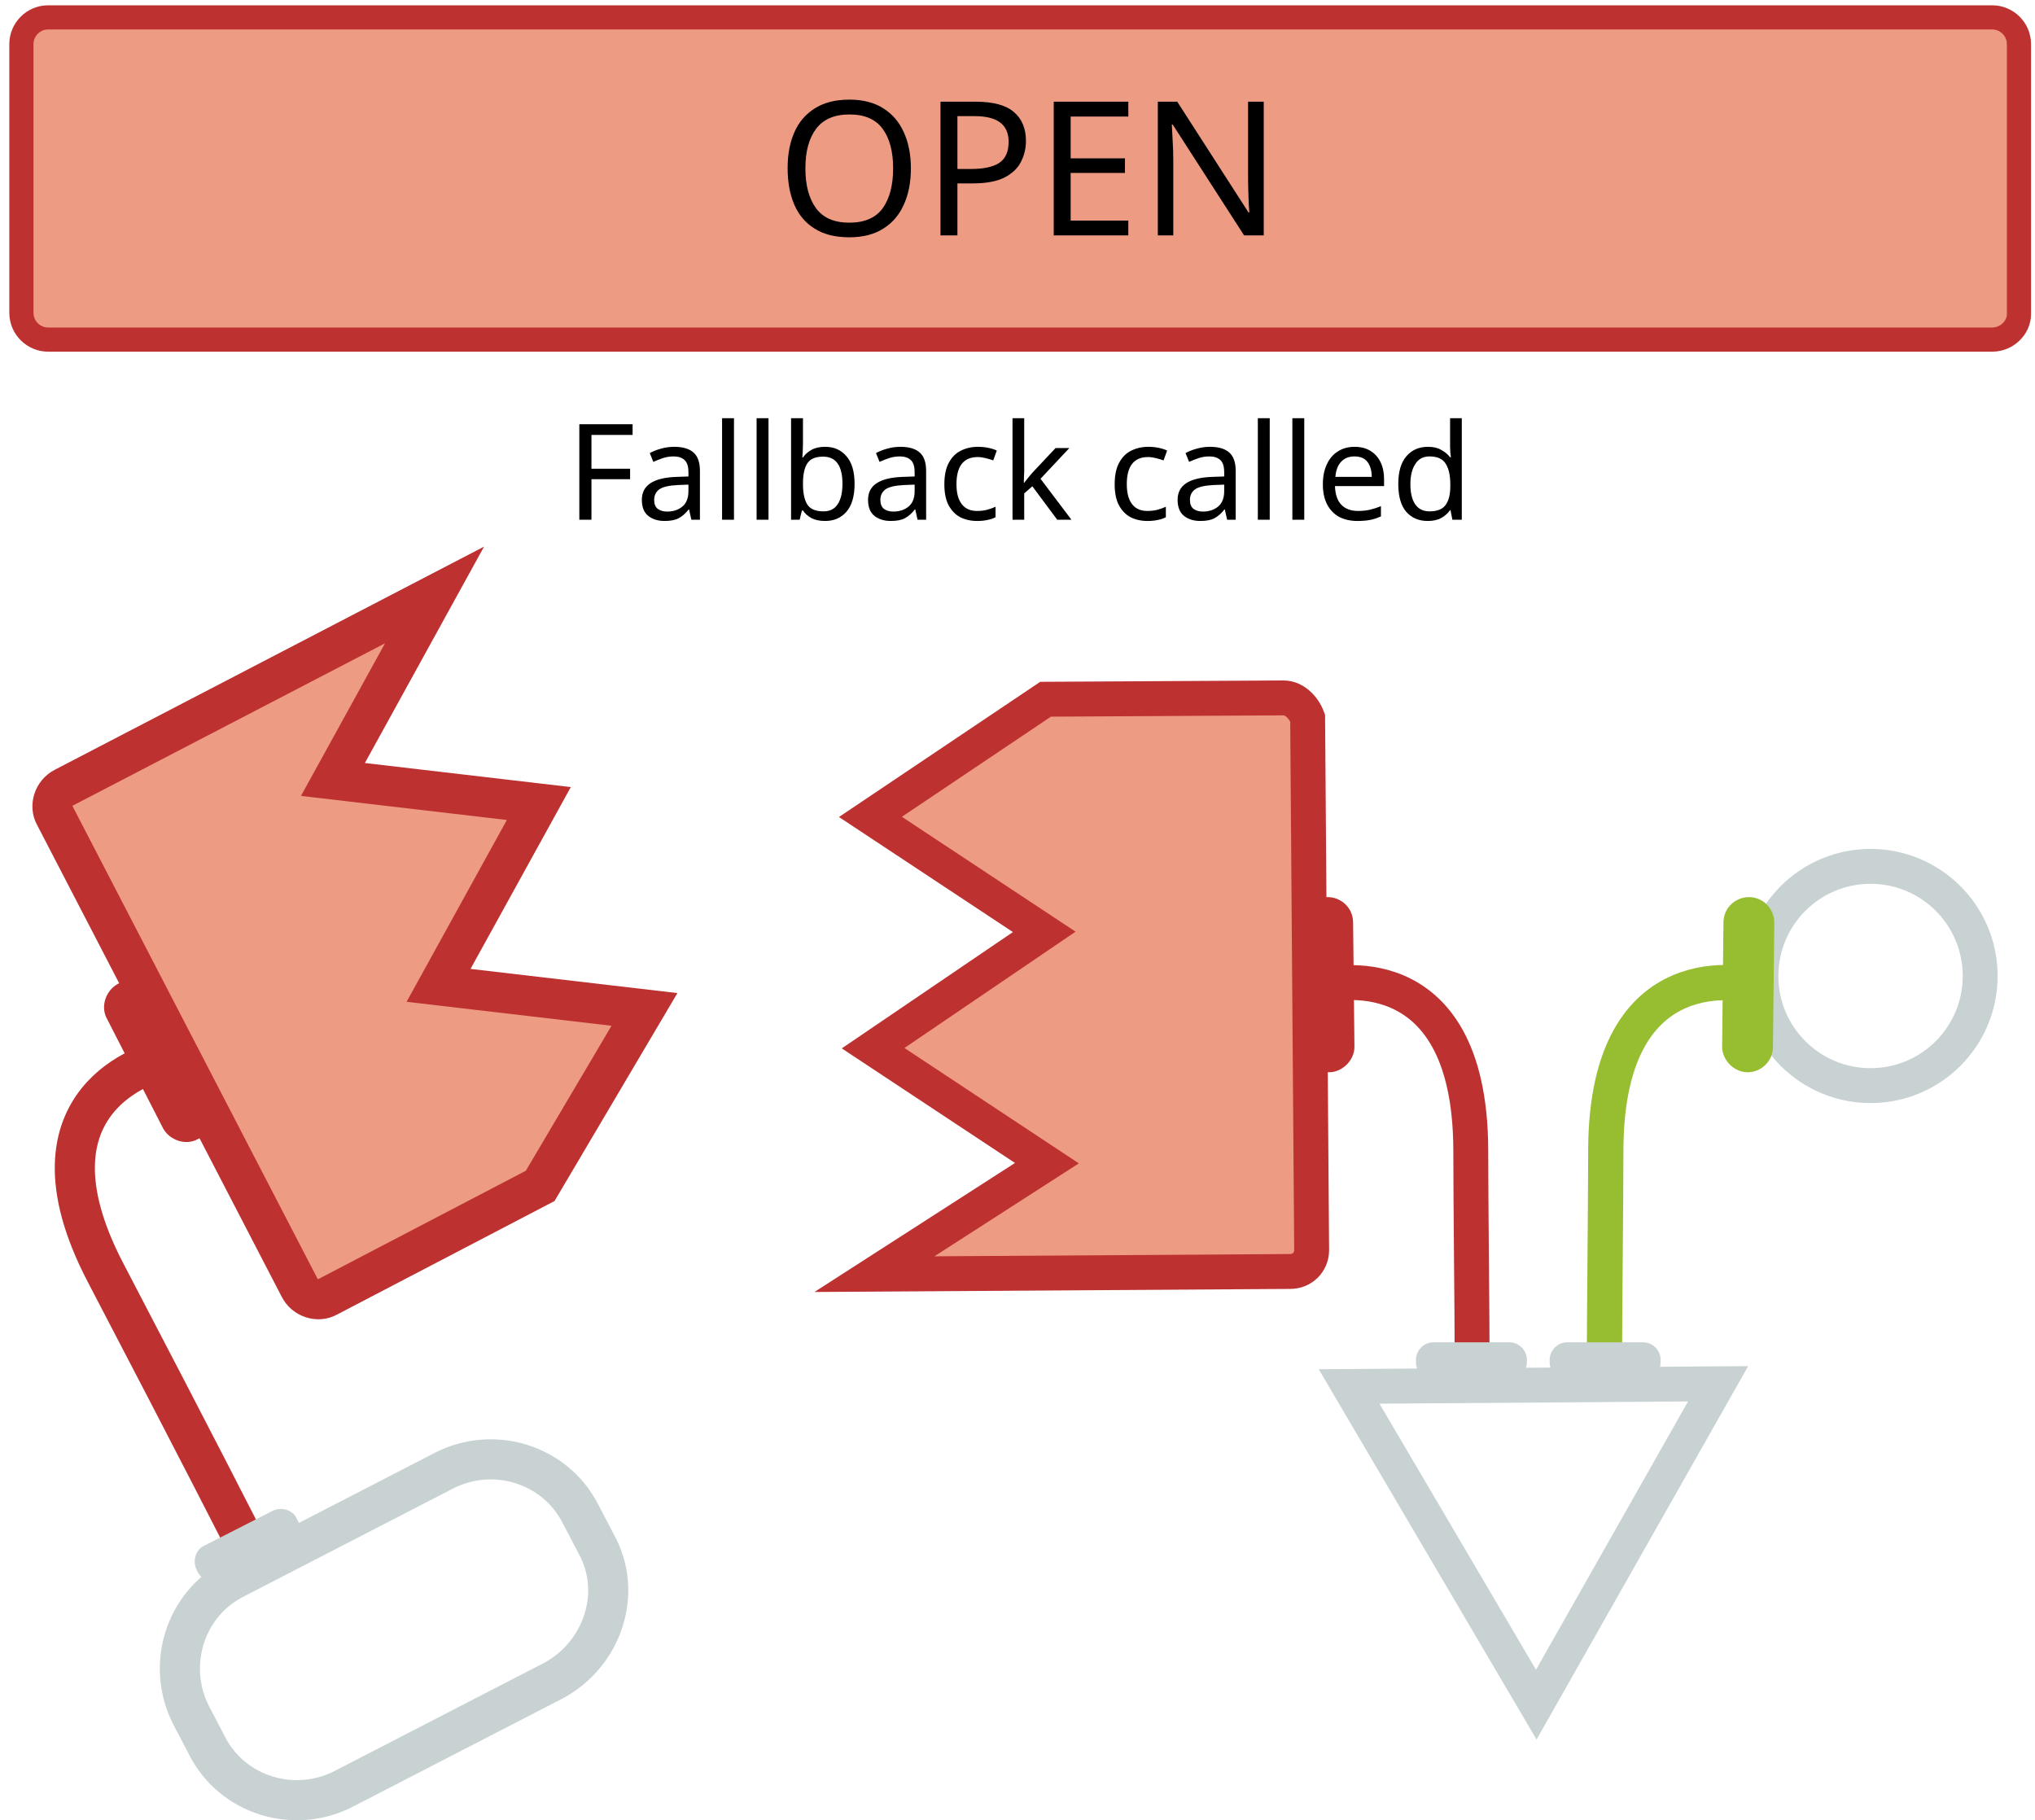
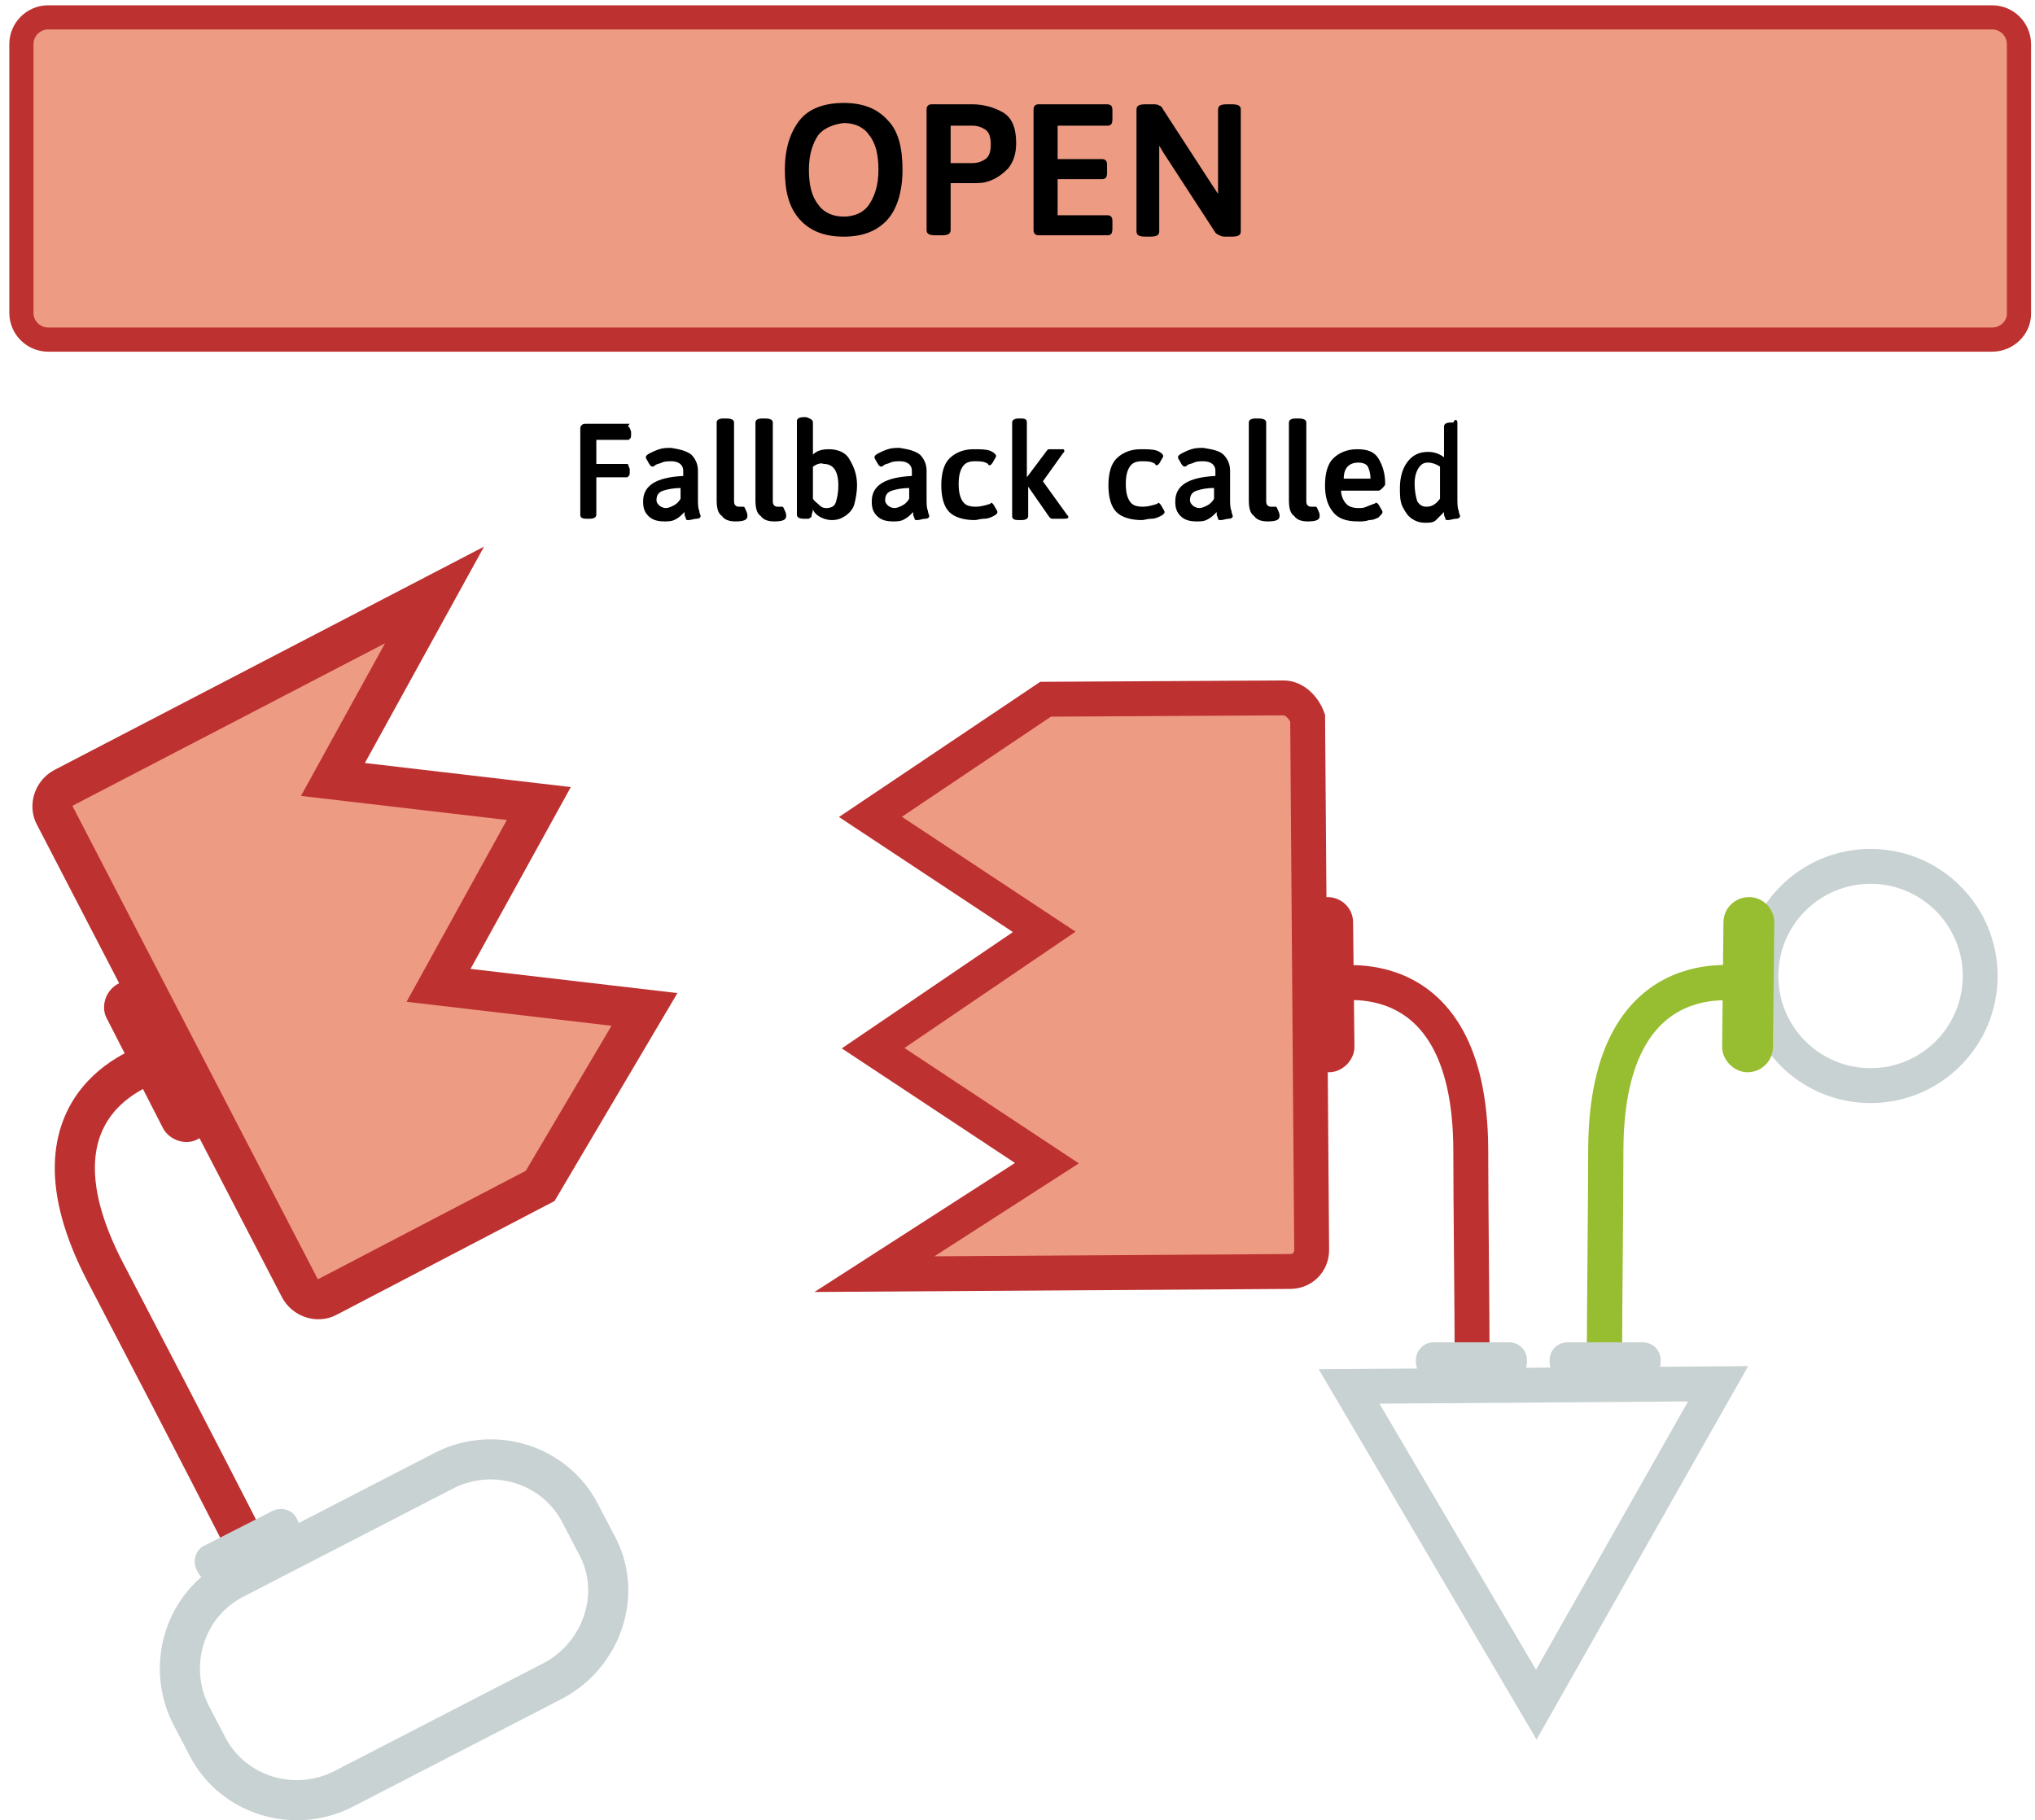
<svg xmlns="http://www.w3.org/2000/svg" version="1.1" id="Layer_1" x="0px" y="0px" width="152.2px" height="136.1px" viewBox="0 0 152.2 136.1" style="enable-background:new 0 0 152.2 136.1;" xml:space="preserve">
  <style type="text/css">
	.st0{fill:#D1EE83;stroke:#97BD30;stroke-width:2.5;stroke-miterlimit:10;}
	.st1{fill:#D1EE83;stroke:#97BD30;stroke-width:4;stroke-miterlimit:10;}
	.st2{fill:#97BD30;}
	.st3{fill:none;stroke:#97BD30;stroke-width:4;stroke-miterlimit:10;}
	.st4{fill:none;stroke:#C8D2D2;stroke-width:4;stroke-miterlimit:10;}
	.st5{fill:#C8D2D2;}
	.st6{fill:#D1EE83;stroke:#97BD30;stroke-width:3.499;stroke-miterlimit:10;}
	.st7{fill:#D1EE83;stroke:#97BD30;stroke-width:5.681;stroke-miterlimit:10;}
	.st8{fill:none;stroke:#97BD30;stroke-width:4.871;stroke-miterlimit:10;}
	.st9{fill:none;stroke:#C8D2D2;stroke-width:4.808;stroke-miterlimit:10;}
	.st10{fill:none;stroke:#C8D2D2;stroke-width:3.242;stroke-miterlimit:10;}
	.st11{fill:none;stroke:#97BD30;stroke-width:2.5;stroke-miterlimit:10;}
	.st12{fill:#EE9B83;stroke:#BD3130;stroke-width:2.5;stroke-miterlimit:10;}
	.st13{fill:#BD3130;}
	.st14{fill:none;stroke:#BD3130;stroke-width:4;stroke-miterlimit:10;}
	.st15{fill:#EE9B83;stroke:#BD3130;stroke-width:4;stroke-miterlimit:10;}
	.st16{fill:none;stroke:#97BD30;stroke-width:3;stroke-miterlimit:10;}
	.st17{fill:#FF990D;}
	.st18{fill:none;stroke:#BD3130;stroke-width:2.404;stroke-miterlimit:10;}
	.st19{fill:none;stroke:#C8D2D2;stroke-width:2.404;stroke-miterlimit:10;}
	.st20{fill:#EE9B83;stroke:#BD3130;stroke-width:2.404;stroke-miterlimit:10;}
	.st21{fill:#D1EE83;stroke:#97BD30;stroke-width:1.807;stroke-miterlimit:10;}
	.st22{fill:#D1EE83;stroke:#97BD30;stroke-width:3;stroke-miterlimit:10;}
	.st23{fill:none;stroke:#C8D2D2;stroke-width:3;stroke-miterlimit:10;}
	.st24{fill:#D1EE83;stroke:#97BD30;stroke-width:2.661;stroke-miterlimit:10;}
	.st25{fill:none;stroke:#BD3130;stroke-width:2.661;stroke-miterlimit:10;}
	.st26{fill:none;stroke:#97BD30;stroke-width:2.661;stroke-miterlimit:10;}
	.st27{fill:#EE9B83;stroke:#BD3130;stroke-width:2.661;stroke-miterlimit:10;}
	.st28{fill:none;stroke:#C8D2D2;stroke-width:2.661;stroke-miterlimit:10;}
	.st29{fill:#EE9B83;stroke:#BD3130;stroke-width:1.807;stroke-miterlimit:10;}
	.st30{fill:none;stroke:#97BD30;stroke-width:1.807;stroke-miterlimit:10;}
	.st31{fill:none;stroke:#BD3130;stroke-width:2.97;stroke-miterlimit:10;}
	.st32{fill:none;stroke:#C8D2D2;stroke-width:2.97;stroke-miterlimit:10;}
	.st33{fill:#EE9B83;stroke:#BD3130;stroke-width:2.97;stroke-miterlimit:10;}
- 	.st34{font-family:'Asap-Medium';}
- 	.st35{font-size:14px;}
- 	.st36{font-size:10px;}
- 	.st37{fill:none;stroke:#BD3130;stroke-width:3;stroke-miterlimit:10;}
- 	.st38{fill:#EE9B83;stroke:#BD3130;stroke-width:3;stroke-miterlimit:10;}
- 	.st39{fill:none;stroke:#BD3130;stroke-width:2.61;stroke-miterlimit:10;}
- 	.st40{fill:none;stroke:#C8D2D2;stroke-width:2.61;stroke-miterlimit:10;}
- 	.st41{fill:#EE9B83;stroke:#BD3130;stroke-width:2.61;stroke-miterlimit:10;}
- 	.st42{fill:none;stroke:#97BD30;stroke-width:2.636;stroke-miterlimit:10;}
- 	.st43{fill:none;stroke:#97BD30;stroke-width:1.807;stroke-miterlimit:10;}
+ 	.st34{fill:none;stroke:#BD3130;stroke-width:3;stroke-miterlimit:10;}
+ 	.st35{fill:#EE9B83;stroke:#BD3130;stroke-width:3;stroke-miterlimit:10;}
+ 	.st36{fill:none;stroke:#BD3130;stroke-width:2.61;stroke-miterlimit:10;}
+ 	.st37{fill:none;stroke:#C8D2D2;stroke-width:2.61;stroke-miterlimit:10;}
+ 	.st38{fill:#EE9B83;stroke:#BD3130;stroke-width:2.61;stroke-miterlimit:10;}
+ 	.st39{fill:none;stroke:#97BD30;stroke-width:2.636;stroke-miterlimit:10;}
+ 	.st40{fill:none;stroke:#97BD30;stroke-width:1.807;stroke-miterlimit:10;}
</style>
  <path class="st29" d="M149,25.4H3.6c-1.1,0-2-0.9-2-2V3.3c0-1.1,0.9-2,2-2H149c1.1,0,2,0.9,2,2v20.2C151,24.5,150.1,25.4,149,25.4z" />
-   <text transform="matrix(1 0 0 1 58.0483 17.6077)" class="st34 st35">OPEN</text>
-   <text transform="matrix(1 0 0 1 42.36 38.8726)" class="st34 st36">Fallback called</text>
+   <g>
+     <path d="M66.4,9c0.8,0.8,1.1,2.1,1.1,3.7s-0.4,2.9-1.1,3.7c-0.8,0.9-1.9,1.3-3.3,1.3c-1.4,0-2.5-0.4-3.3-1.3   c-0.8-0.9-1.1-2.1-1.1-3.7c0-1.6,0.4-2.8,1.1-3.7s1.9-1.3,3.3-1.3C64.5,7.7,65.6,8.1,66.4,9z M61.2,10.1c-0.4,0.6-0.7,1.4-0.7,2.6   c0,1.1,0.2,2,0.7,2.6c0.4,0.6,1.1,0.9,1.9,0.9c0.8,0,1.5-0.3,1.9-0.9c0.4-0.6,0.7-1.4,0.7-2.6c0-1.1-0.2-2-0.7-2.6   c-0.4-0.6-1.1-0.9-1.9-0.9C62.3,9.3,61.6,9.6,61.2,10.1z" />
+     <path d="M75,8.4c0.7,0.4,1,1.2,1,2.3c0,0.8-0.2,1.4-0.6,1.9c-0.4,0.4-0.8,0.7-1.3,0.9c-0.5,0.2-0.9,0.2-1.3,0.2h-1.7v3.5   c0,0.3-0.2,0.4-0.7,0.4H70c-0.5,0-0.7-0.1-0.7-0.4V8.3c0-0.2,0-0.3,0.1-0.4c0.1-0.1,0.2-0.1,0.4-0.1h2.9C73.5,7.8,74.3,8,75,8.4z    M71.1,9.4v2.8h1.6c0.4,0,0.7-0.1,1-0.3c0.3-0.2,0.4-0.6,0.4-1.1c0-0.5-0.1-0.9-0.4-1.1s-0.6-0.3-1-0.3H71.1z" />
+     <path d="M83.1,7.9c0.1,0.1,0.1,0.2,0.1,0.5v0.4c0,0.2,0,0.4-0.1,0.5c-0.1,0.1-0.2,0.1-0.3,0.1h-3.7v2.5h3.3c0.1,0,0.2,0,0.3,0.1   s0.1,0.2,0.1,0.5v0.3c0,0.2,0,0.4-0.1,0.5s-0.2,0.1-0.3,0.1h-3.3v2.7h3.7c0.1,0,0.2,0,0.3,0.1s0.1,0.2,0.1,0.5V17   c0,0.2,0,0.4-0.1,0.5c-0.1,0.1-0.2,0.1-0.3,0.1h-5c-0.2,0-0.3,0-0.4-0.1c-0.1-0.1-0.1-0.2-0.1-0.4V8.3c0-0.2,0-0.3,0.1-0.4   c0.1-0.1,0.2-0.1,0.4-0.1h5C83,7.8,83.1,7.9,83.1,7.9z" />
+     <path d="M92.8,8.2v9.1c0,0.3-0.2,0.4-0.7,0.4h-0.4c-0.2,0-0.3,0-0.5-0.1s-0.2-0.1-0.3-0.2L87,11.4l-0.3-0.5v6.4   c0,0.3-0.2,0.4-0.7,0.4h-0.3c-0.5,0-0.7-0.1-0.7-0.4V8.2c0-0.3,0.2-0.4,0.7-0.4h0.5c0.2,0,0.4,0,0.5,0.1c0.1,0,0.2,0.1,0.3,0.3   l3.7,5.7l0.4,0.6V8.2c0-0.3,0.2-0.4,0.7-0.4h0.3C92.6,7.8,92.8,7.9,92.8,8.2z" />
+   </g>
+   <g>
+     <path d="M47.1,32c0,0.1,0.1,0.2,0.1,0.3v0.2c0,0.1,0,0.3-0.1,0.3c0,0.1-0.1,0.1-0.2,0.1h-2.3v1.8h2.2c0.1,0,0.2,0,0.2,0.1   c0,0.1,0.1,0.2,0.1,0.3v0.2c0,0.1,0,0.3-0.1,0.3c0,0.1-0.1,0.1-0.2,0.1h-2.2v2.8c0,0.2-0.2,0.3-0.5,0.3h-0.2   c-0.4,0-0.5-0.1-0.5-0.3v-6.4c0-0.1,0-0.2,0.1-0.3c0.1-0.1,0.2-0.1,0.3-0.1h3.3C46.9,31.9,47,31.9,47.1,32z" />
+     <path d="M51.7,34c0.3,0.3,0.5,0.7,0.5,1.2v2c0,0.5,0,0.8,0.1,1c0,0.2,0.1,0.3,0.1,0.4c0,0.1-0.1,0.2-0.3,0.2   c-0.2,0-0.4,0.1-0.6,0.1c-0.1,0-0.2,0-0.2-0.1s-0.1-0.2-0.1-0.3c0-0.1,0-0.2,0-0.2c-0.2,0.2-0.4,0.4-0.6,0.5   c-0.3,0.2-0.6,0.2-0.9,0.2c-0.5,0-0.9-0.1-1.2-0.4c-0.3-0.3-0.4-0.6-0.4-1.1c0-1.2,1-1.8,3-1.9v-0.4c0-0.4-0.3-0.7-0.9-0.7   c-0.2,0-0.5,0-0.7,0.1c-0.2,0.1-0.4,0.1-0.5,0.2c-0.1,0.1-0.2,0.1-0.2,0.1c-0.1,0-0.2-0.1-0.3-0.3c-0.1-0.2-0.2-0.3-0.2-0.4   c0-0.1,0.1-0.2,0.3-0.3c0.2-0.1,0.4-0.2,0.7-0.3c0.3-0.1,0.6-0.1,0.9-0.1C50.8,33.6,51.3,33.7,51.7,34z M49.6,36.7   c-0.3,0.1-0.5,0.3-0.5,0.7c0,0.2,0.1,0.3,0.2,0.4c0.1,0.1,0.3,0.2,0.5,0.2c0.2,0,0.4-0.1,0.6-0.2c0.2-0.1,0.4-0.3,0.5-0.5v-0.8   C50.4,36.5,49.9,36.6,49.6,36.7z" />
+     <path d="M54.9,31.6v5.8c0,0.2,0,0.3,0.1,0.4c0.1,0.1,0.2,0.1,0.3,0.1c0.1,0,0.1,0,0.2,0c0.1,0,0.1,0,0.1,0c0.1,0,0.1,0.1,0.2,0.3   c0.1,0.2,0.1,0.3,0.1,0.4c0,0.3-0.3,0.4-0.9,0.4c-0.4,0-0.8-0.1-1-0.4c-0.3-0.2-0.4-0.6-0.4-1.2v-5.8c0-0.2,0.2-0.3,0.5-0.3h0.2   C54.7,31.3,54.9,31.4,54.9,31.6z" />
+     <path d="M57.8,31.6v5.8c0,0.2,0,0.3,0.1,0.4c0.1,0.1,0.2,0.1,0.3,0.1c0.1,0,0.1,0,0.2,0c0.1,0,0.1,0,0.1,0c0.1,0,0.1,0.1,0.2,0.3   c0.1,0.2,0.1,0.3,0.1,0.4c0,0.3-0.3,0.4-0.9,0.4c-0.4,0-0.8-0.1-1-0.4c-0.3-0.2-0.4-0.6-0.4-1.2v-5.8c0-0.2,0.2-0.3,0.5-0.3h0.2   C57.6,31.3,57.8,31.4,57.8,31.6z" />
+     <path d="M60.8,31.6V34c0.3-0.3,0.7-0.4,1.2-0.4c0.6,0,1.2,0.2,1.5,0.7s0.6,1.1,0.6,2c0,0.5-0.1,1-0.2,1.4s-0.4,0.7-0.7,0.9   c-0.3,0.2-0.6,0.3-1,0.3c-0.3,0-0.6-0.1-0.8-0.2s-0.5-0.3-0.6-0.6c0,0.2-0.1,0.3-0.1,0.5c0,0.1-0.1,0.1-0.2,0.2c-0.1,0-0.2,0-0.3,0   h-0.1c-0.3,0-0.5-0.1-0.5-0.3v-7c0-0.2,0.2-0.3,0.5-0.3h0.2C60.6,31.3,60.8,31.4,60.8,31.6z M60.8,34.9v2.4   c0.1,0.2,0.3,0.3,0.5,0.5s0.4,0.2,0.5,0.2c0.3,0,0.6-0.1,0.7-0.4s0.2-0.7,0.2-1.3c0-1.1-0.4-1.6-1.1-1.6   C61.4,34.6,61.1,34.7,60.8,34.9z" />
+     <path d="M68.8,34c0.3,0.3,0.5,0.7,0.5,1.2v2c0,0.5,0,0.8,0.1,1c0,0.2,0.1,0.3,0.1,0.4c0,0.1-0.1,0.2-0.3,0.2   c-0.2,0-0.4,0.1-0.6,0.1c-0.1,0-0.2,0-0.2-0.1s-0.1-0.2-0.1-0.3c0-0.1,0-0.2,0-0.2c-0.2,0.2-0.4,0.4-0.6,0.5   c-0.3,0.2-0.6,0.2-0.9,0.2c-0.5,0-0.9-0.1-1.2-0.4c-0.3-0.3-0.4-0.6-0.4-1.1c0-1.2,1-1.8,3-1.9v-0.4c0-0.4-0.3-0.7-0.9-0.7   c-0.2,0-0.5,0-0.7,0.1c-0.2,0.1-0.4,0.1-0.5,0.2c-0.1,0.1-0.2,0.1-0.2,0.1c-0.1,0-0.2-0.1-0.3-0.3c-0.1-0.2-0.2-0.3-0.2-0.4   c0-0.1,0.1-0.2,0.3-0.3c0.2-0.1,0.4-0.2,0.7-0.3c0.3-0.1,0.6-0.1,0.9-0.1C67.9,33.6,68.4,33.7,68.8,34z M66.7,36.7   c-0.3,0.1-0.5,0.3-0.5,0.7c0,0.2,0.1,0.3,0.2,0.4c0.1,0.1,0.3,0.2,0.5,0.2c0.2,0,0.4-0.1,0.6-0.2c0.2-0.1,0.4-0.3,0.5-0.5v-0.8   C67.5,36.5,67,36.6,66.7,36.7z" />
+     <path d="M74,33.7c0.3,0.1,0.5,0.3,0.5,0.4c0,0.1-0.1,0.2-0.2,0.4c-0.1,0.2-0.2,0.3-0.3,0.3c0,0-0.1,0-0.1-0.1   c-0.3-0.2-0.6-0.2-1-0.2c-0.4,0-0.7,0.1-0.9,0.4c-0.2,0.3-0.3,0.7-0.3,1.3c0,0.6,0.1,1,0.3,1.3s0.5,0.4,1,0.4c0.3,0,0.7-0.1,1-0.2   c0.1,0,0.1-0.1,0.1-0.1c0.1,0,0.2,0.1,0.3,0.3c0.1,0.2,0.2,0.3,0.2,0.4c0,0.1-0.1,0.2-0.3,0.3c-0.2,0.1-0.4,0.2-0.7,0.2   c-0.3,0-0.5,0.1-0.7,0.1c-0.8,0-1.5-0.2-1.9-0.6c-0.4-0.4-0.6-1.1-0.6-2c0-0.9,0.2-1.6,0.6-2c0.4-0.4,1-0.7,1.8-0.7   C73.3,33.6,73.7,33.6,74,33.7z" />
+     <path d="M76.8,31.6v4.1h0l1.5-2c0.1-0.1,0.1-0.1,0.2-0.1c0.1,0,0.2,0,0.4,0h0.2c0.2,0,0.3,0,0.4,0c0.1,0,0.1,0.1,0.1,0.1   c0,0.1,0,0.1-0.1,0.2L78,36l1.8,2.5c0.1,0.1,0.1,0.1,0.1,0.2c0,0.1-0.2,0.1-0.5,0.1h-0.3c-0.2,0-0.3,0-0.4,0   c-0.1,0-0.2-0.1-0.2-0.1l-1.6-2.3h0v2.2c0,0.2-0.2,0.3-0.5,0.3h-0.2c-0.4,0-0.5-0.1-0.5-0.3v-7c0-0.2,0.2-0.3,0.5-0.3h0.2   C76.7,31.3,76.8,31.4,76.8,31.6z" />
+     <path d="M86.5,33.7c0.3,0.1,0.5,0.3,0.5,0.4c0,0.1-0.1,0.2-0.2,0.4c-0.1,0.2-0.2,0.3-0.3,0.3c0,0-0.1,0-0.1-0.1   c-0.3-0.2-0.6-0.2-1-0.2c-0.4,0-0.7,0.1-0.9,0.4c-0.2,0.3-0.3,0.7-0.3,1.3c0,0.6,0.1,1,0.3,1.3s0.5,0.4,1,0.4c0.3,0,0.7-0.1,1-0.2   c0.1,0,0.1-0.1,0.1-0.1c0.1,0,0.2,0.1,0.3,0.3c0.1,0.2,0.2,0.3,0.2,0.4c0,0.1-0.1,0.2-0.3,0.3c-0.2,0.1-0.4,0.2-0.7,0.2   c-0.3,0-0.5,0.1-0.7,0.1c-0.8,0-1.5-0.2-1.9-0.6c-0.4-0.4-0.6-1.1-0.6-2c0-0.9,0.2-1.6,0.6-2c0.4-0.4,1-0.7,1.8-0.7   C85.8,33.6,86.2,33.6,86.5,33.7z" />
+     <path d="M91.5,34c0.3,0.3,0.5,0.7,0.5,1.2v2c0,0.5,0,0.8,0.1,1c0,0.2,0.1,0.3,0.1,0.4c0,0.1-0.1,0.2-0.3,0.2   c-0.2,0-0.4,0.1-0.6,0.1c-0.1,0-0.2,0-0.2-0.1s-0.1-0.2-0.1-0.3c0-0.1,0-0.2,0-0.2c-0.2,0.2-0.4,0.4-0.6,0.5   c-0.3,0.2-0.6,0.2-0.9,0.2c-0.5,0-0.9-0.1-1.2-0.4c-0.3-0.3-0.4-0.6-0.4-1.1c0-1.2,1-1.8,3-1.9v-0.4c0-0.4-0.3-0.7-0.9-0.7   c-0.2,0-0.5,0-0.7,0.1c-0.2,0.1-0.4,0.1-0.5,0.2c-0.1,0.1-0.2,0.1-0.2,0.1c-0.1,0-0.2-0.1-0.3-0.3c-0.1-0.2-0.2-0.3-0.2-0.4   c0-0.1,0.1-0.2,0.3-0.3c0.2-0.1,0.4-0.2,0.7-0.3c0.3-0.1,0.6-0.1,0.9-0.1C90.6,33.6,91.2,33.7,91.5,34z M89.5,36.7   C89.2,36.8,89,37,89,37.4c0,0.2,0.1,0.3,0.2,0.4c0.1,0.1,0.3,0.2,0.5,0.2c0.2,0,0.4-0.1,0.6-0.2c0.2-0.1,0.4-0.3,0.5-0.5v-0.8   C90.2,36.5,89.8,36.6,89.5,36.7z" />
+     <path d="M94.7,31.6v5.8c0,0.2,0,0.3,0.1,0.4c0.1,0.1,0.2,0.1,0.3,0.1c0.1,0,0.1,0,0.2,0c0.1,0,0.1,0,0.1,0c0.1,0,0.1,0.1,0.2,0.3   c0.1,0.2,0.1,0.3,0.1,0.4c0,0.3-0.3,0.4-0.9,0.4c-0.4,0-0.8-0.1-1-0.4c-0.3-0.2-0.4-0.6-0.4-1.2v-5.8c0-0.2,0.2-0.3,0.5-0.3h0.2   C94.5,31.3,94.7,31.4,94.7,31.6z" />
+     <path d="M97.7,31.6v5.8c0,0.2,0,0.3,0.1,0.4c0.1,0.1,0.2,0.1,0.3,0.1c0.1,0,0.1,0,0.2,0c0.1,0,0.1,0,0.1,0c0.1,0,0.1,0.1,0.2,0.3   c0.1,0.2,0.1,0.3,0.1,0.4c0,0.3-0.3,0.4-0.9,0.4c-0.4,0-0.8-0.1-1-0.4c-0.3-0.2-0.4-0.6-0.4-1.2v-5.8c0-0.2,0.2-0.3,0.5-0.3h0.2   C97.5,31.3,97.7,31.4,97.7,31.6z" />
+     <path d="M103.1,34.3c0.3,0.5,0.5,1.1,0.5,1.9c0,0.1-0.1,0.2-0.2,0.3s-0.2,0.2-0.3,0.2h-2.8c0,0.4,0.2,0.8,0.4,1   c0.2,0.2,0.5,0.3,0.9,0.3c0.2,0,0.4,0,0.6-0.1c0.2-0.1,0.3-0.1,0.5-0.2c0.1,0,0.2-0.1,0.2-0.1c0.1,0,0.2,0.1,0.3,0.3   c0.1,0.2,0.2,0.3,0.2,0.4c0,0.1-0.1,0.2-0.3,0.4c-0.2,0.1-0.4,0.2-0.7,0.2c-0.3,0.1-0.5,0.1-0.8,0.1c-0.9,0-1.5-0.2-1.9-0.7   c-0.4-0.5-0.6-1.1-0.6-2c0-0.9,0.2-1.6,0.6-2c0.4-0.4,1-0.7,1.8-0.7C102.3,33.6,102.8,33.8,103.1,34.3z M100.5,35.8h2   c0-0.4-0.1-0.7-0.2-0.9c-0.1-0.2-0.4-0.3-0.7-0.3C100.9,34.6,100.5,35,100.5,35.8z" />
+     <path d="M109,31.6v5.6c0,0.5,0,0.8,0.1,1c0,0.2,0.1,0.3,0.1,0.4c0,0.1-0.1,0.2-0.3,0.2c-0.2,0-0.4,0.1-0.6,0.1   c-0.1,0-0.2,0-0.2-0.1s-0.1-0.2-0.1-0.3c0-0.1,0-0.2,0-0.2c-0.2,0.2-0.4,0.4-0.6,0.6s-0.5,0.2-0.8,0.2c-0.4,0-0.7-0.1-1-0.3   c-0.3-0.2-0.5-0.5-0.7-0.9c-0.2-0.4-0.2-0.9-0.2-1.4c0-0.8,0.2-1.5,0.6-2s0.9-0.7,1.5-0.7c0.4,0,0.8,0.1,1.2,0.4v-2.3   c0-0.2,0.2-0.3,0.5-0.3h0.2C108.8,31.3,109,31.4,109,31.6z M106.1,35c-0.2,0.3-0.3,0.7-0.3,1.2c0,0.5,0.1,1,0.2,1.3   c0.2,0.3,0.4,0.4,0.7,0.4c0.4,0,0.7-0.2,1-0.6v-2.4c-0.3-0.2-0.6-0.3-0.9-0.3C106.5,34.6,106.3,34.7,106.1,35z" />
+   </g>
  <g>
    <g>
      <path class="st13" d="M14.8,85.2L14.8,85.2c-0.9,0.5-2.1,0.1-2.6-0.8L8,76.2c-0.5-0.9-0.1-2.1,0.8-2.6h0c0.9-0.5,2.1-0.1,2.6,0.8    l4.3,8.2C16.1,83.6,15.8,84.7,14.8,85.2z" />
-       <path class="st37" d="M11.8,79.4c0,0-10.8,2.6-3.9,15.8s10.4,20.1,10.4,20.1" />
+       <path class="st34" d="M11.8,79.4c0,0-10.8,2.6-3.9,15.8s10.4,20.1,10.4,20.1" />
      <path class="st23" d="M41.4,125.7l-15.7,8.1c-3.7,1.9-8.3,0.5-10.2-3.2l-1.2-2.3c-1.9-3.7-0.5-8.3,3.2-10.2l15.7-8.1    c3.7-1.9,8.3-0.5,10.2,3.2l1.2,2.3C46.6,119.1,45.1,123.7,41.4,125.7z" />
      <path class="st5" d="M14.8,117.6l-0.1-0.2c-0.3-0.6-0.1-1.5,0.6-1.8l5.1-2.6c0.6-0.3,1.5-0.1,1.8,0.6l0.1,0.2    c0.3,0.6,0.1,1.5-0.6,1.8l-5.1,2.6C15.9,118.5,15.1,118.2,14.8,117.6z" />
-       <path class="st38" d="M32.8,73.7l7.5-13.6l-15.4-1.8l7.6-13.8L4.8,58.9C4,59.3,3.7,60.3,4.1,61l18.3,35.3c0.4,0.8,1.4,1.1,2.1,0.7    l15.9-8.3l7.8-13.2L32.8,73.7z" />
+       <path class="st35" d="M32.8,73.7l7.5-13.6l-15.4-1.8l7.6-13.8L4.8,58.9C4,59.3,3.7,60.3,4.1,61l18.3,35.3c0.4,0.8,1.4,1.1,2.1,0.7    l15.9-8.3l7.8-13.2L32.8,73.7z" />
    </g>
    <g>
      <path class="st13" d="M99.4,80.2L99.4,80.2c-1,0-1.9-0.8-1.9-1.9L97.4,69c0-1,0.8-1.9,1.9-1.9h0c1,0,1.9,0.8,1.9,1.9l0.1,9.3    C101.3,79.3,100.4,80.2,99.4,80.2z" />
-       <path class="st39" d="M99.1,73.7c0,0,10.8-2.8,10.9,12.2c0,3.8,0.1,12.4,0.1,15.3" />
-       <polygon class="st40" points="100.9,103.7 114.9,127.5 128.5,103.5   " />
+       <path class="st36" d="M99.1,73.7c0,0,10.8-2.8,10.9,12.2c0,3.8,0.1,12.4,0.1,15.3" />
+       <polygon class="st37" points="100.9,103.7 114.9,127.5 128.5,103.5   " />
      <path class="st5" d="M114.2,101.9l0-0.2c0-0.7-0.6-1.3-1.3-1.3l-5.7,0c-0.7,0-1.3,0.6-1.3,1.3l0,0.2c0,0.7,0.6,1.3,1.3,1.3l5.7,0    C113.6,103.2,114.2,102.6,114.2,101.9z" />
-       <path class="st41" d="M96,52.2l-17.8,0.1l-13.1,8.8l13,8.6l-12.8,8.7l13,8.6l-12.9,8.3l31.1-0.2c0.9,0,1.6-0.7,1.6-1.6l-0.3-39.8    C97.5,52.9,96.8,52.2,96,52.2z" />
-       <circle class="st40" cx="139.9" cy="73" r="8.2" />
+       <path class="st38" d="M96,52.2l-17.8,0.1l-13.1,8.8l13,8.6l-12.8,8.7l13,8.6l-12.9,8.3l31.1-0.2c0.9,0,1.6-0.7,1.6-1.6l-0.3-39.8    C97.5,52.9,96.8,52.2,96,52.2z" />
+       <circle class="st37" cx="139.9" cy="73" r="8.2" />
      <path class="st2" d="M130.7,80.2L130.7,80.2c1,0,1.9-0.8,1.9-1.9l0.1-9.3c0-1-0.8-1.9-1.9-1.9l0,0c-1,0-1.9,0.8-1.9,1.9l-0.1,9.3    C128.8,79.3,129.7,80.2,130.7,80.2z" />
-       <path class="st42" d="M131,73.7c0,0-10.8-2.8-10.9,12.2c0,3.8-0.1,12.4-0.1,15.3" />
+       <path class="st39" d="M131,73.7c0,0-10.8-2.8-10.9,12.2c0,3.8-0.1,12.4-0.1,15.3" />
      <path class="st5" d="M115.9,101.9l0-0.2c0-0.7,0.6-1.3,1.3-1.3l5.7,0c0.7,0,1.3,0.6,1.3,1.3l0,0.2c0,0.7-0.6,1.3-1.3,1.3l-5.7,0    C116.5,103.2,115.9,102.6,115.9,101.9z" />
    </g>
  </g>
</svg>
